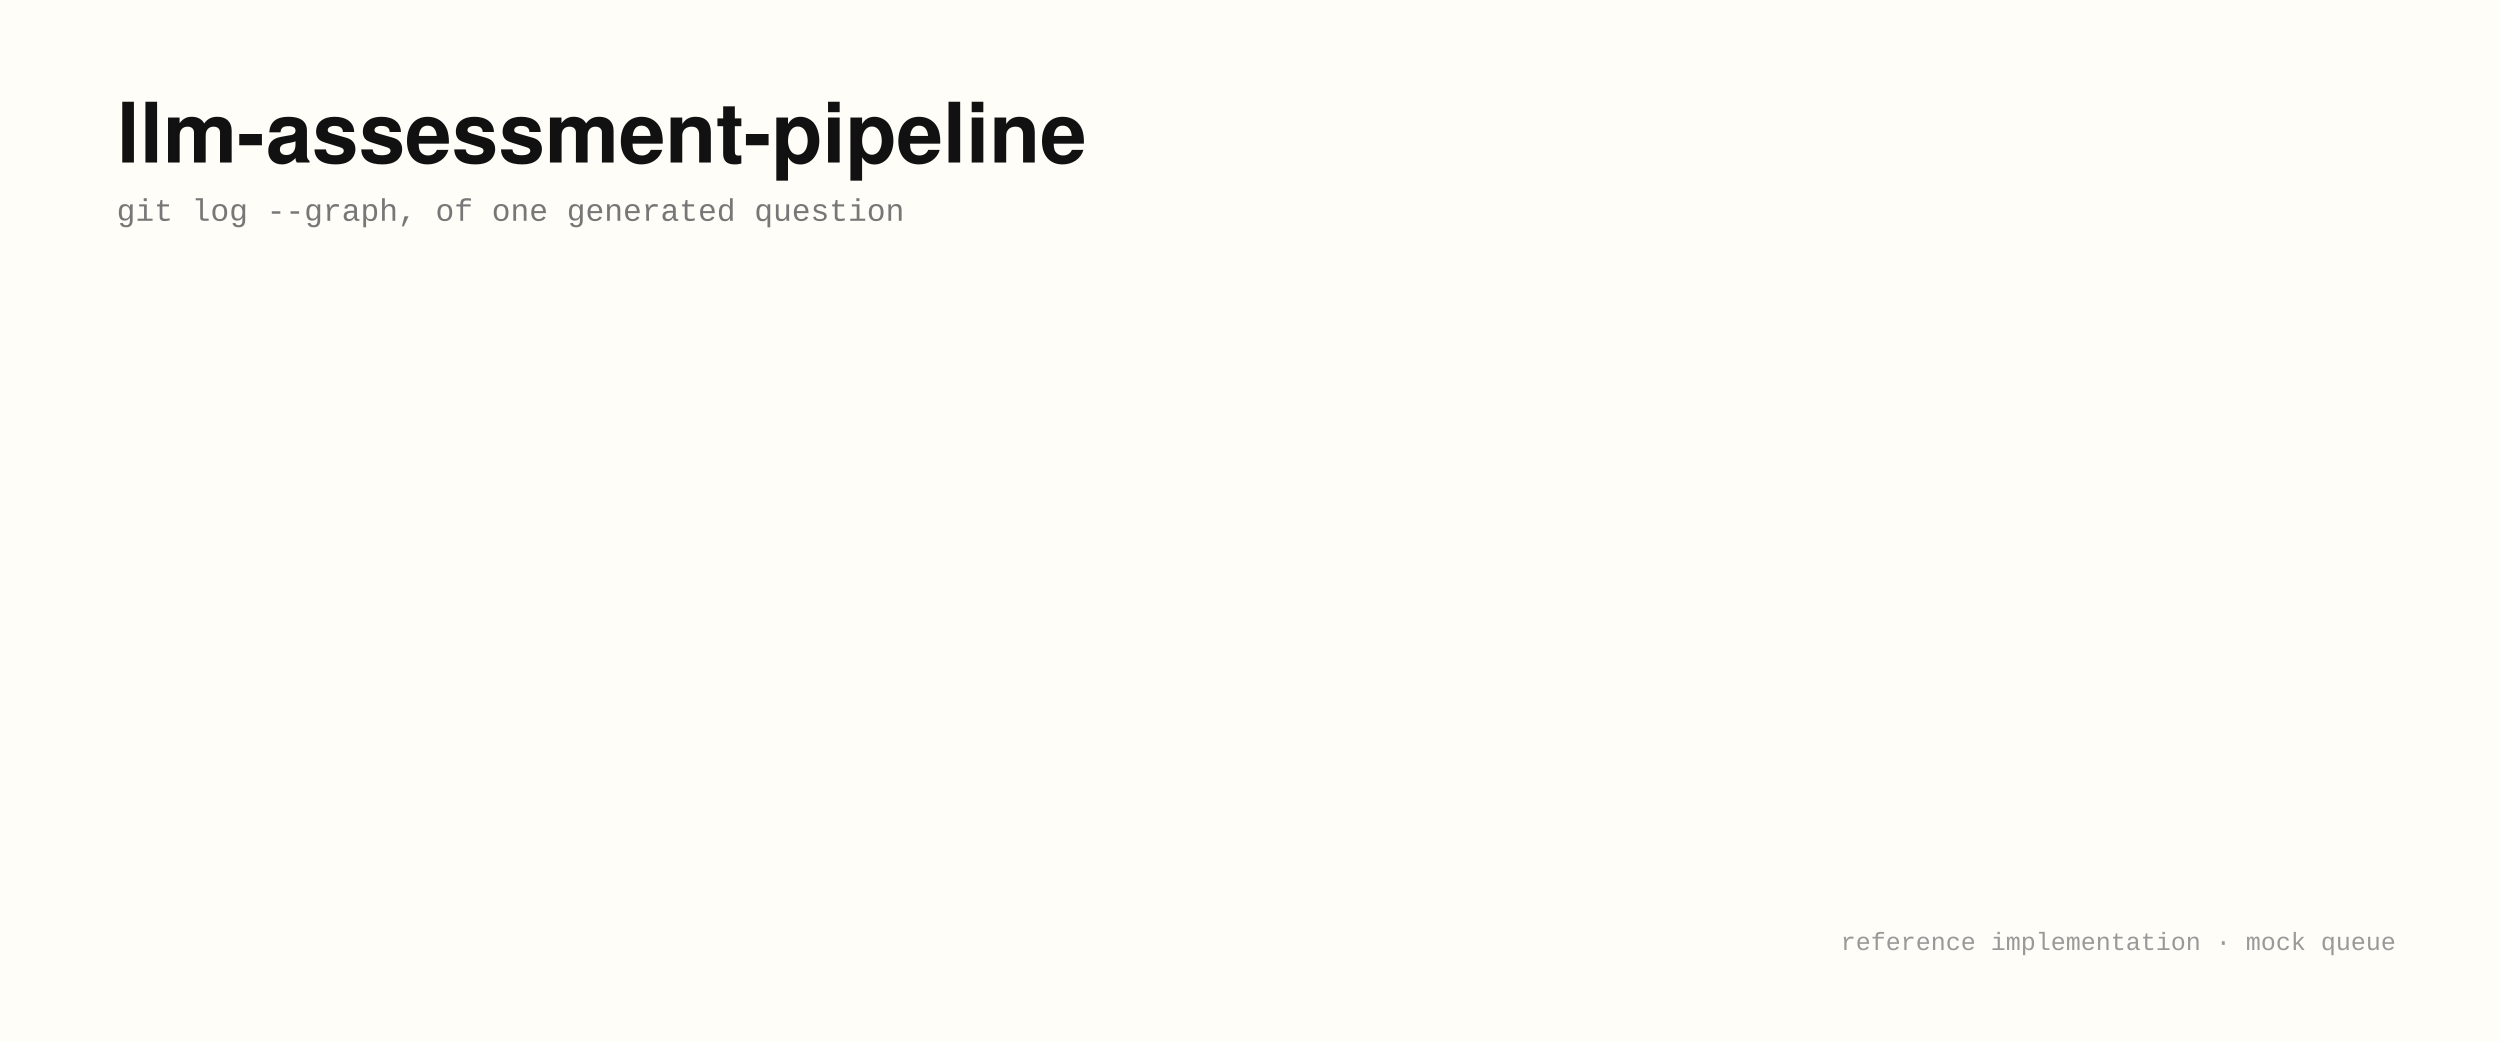
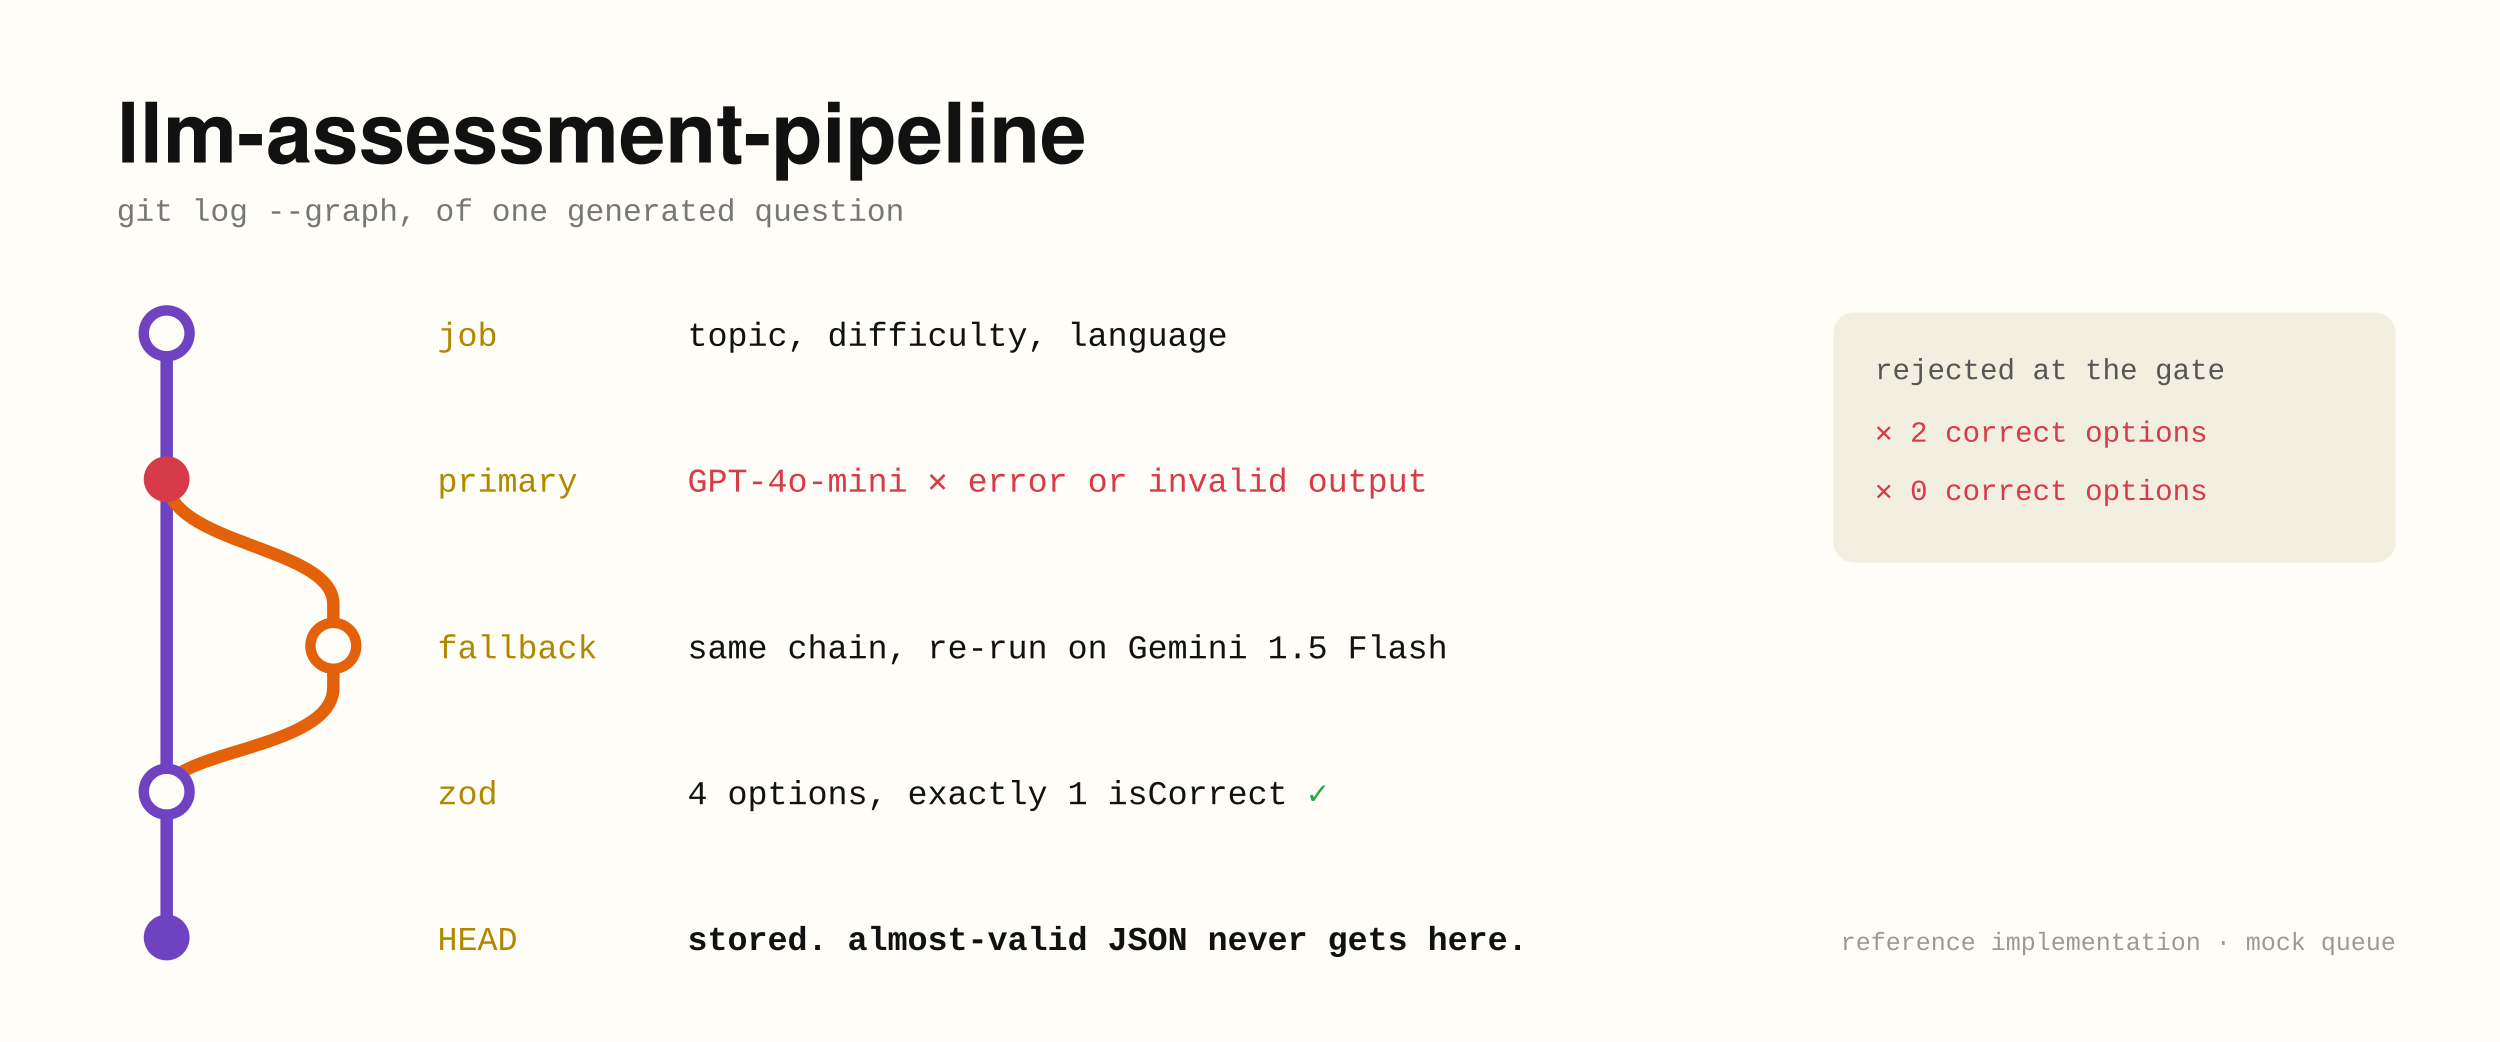
<svg xmlns="http://www.w3.org/2000/svg" width="1200" height="500" viewBox="0 0 1200 500" role="img" aria-label="llm-assessment-pipeline as a git graph: a job goes to GPT-4o-mini, which fails; a fallback branch re-runs the same chain on Gemini 1.5 Flash; Zod checks 4 options with exactly one correct; then it is stored. Two or zero correct options are rejected at the gate.">
  <style>.mo{font-family:ui-monospace,SFMono-Regular,Menlo,Consolas,"Courier New",monospace}.sa{font-family:"Helvetica Neue",Helvetica,Arial,sans-serif}.se{font-family:Georgia,"Times New Roman",serif}.bl{font-family:"Arial Black","Helvetica Neue",Helvetica,Arial,sans-serif}
- .in{opacity:0;animation:in .5s ease-out forwards}@keyframes in{from{opacity:0;transform:translateY(5px)}to{opacity:1;transform:none}}
- .dr{stroke-dasharray:1600;stroke-dashoffset:1600;animation:dr 2.2s ease-in-out forwards}@keyframes dr{to{stroke-dashoffset:0}}
+ .in{}@keyframes in{from{opacity:0;transform:translateY(5px)}to{opacity:1;transform:none}}
+ .dr{}@keyframes dr{to{stroke-dashoffset:0}}

@media (prefers-reduced-motion:reduce){*{animation:none!important;opacity:1!important;stroke-dashoffset:0!important}}</style>
  <rect width="1200" height="500" fill="#fffdf7" />
  <text x="56" y="78" class="sa" font-size="40" font-weight="700" fill="#111">llm-assessment-pipeline</text>
  <text x="56" y="106" class="mo" font-size="15" fill="#777">git log --graph, of one generated question</text>
  <g fill="none" stroke-width="6" stroke-linecap="round">
    <path class="dr" d="M80 160V450" stroke="#6f42c1" />
    <path class="dr" d="M80 230C80 262 160 262 160 290V330C160 360 80 360 80 380" stroke="#e36209" style="animation-delay:0.8s" />
  </g>
  <g class="mo" font-size="16">
    <g class="in" style="animation-delay:0.2s">
      <circle cx="80" cy="160" r="11" fill="#fffdf7" stroke="#6f42c1" stroke-width="5" />
      <text x="210" y="166" fill="#b08800">job</text>
      <text x="330" y="166" fill="#111">topic, difficulty, language</text>
    </g>
    <g class="in" style="animation-delay:0.5s">
      <circle cx="80" cy="230" r="11" fill="#d73a49" />
      <text x="210" y="236" fill="#b08800">primary</text>
      <text x="330" y="236" fill="#d73a49">GPT-4o-mini  ✕ error or invalid output</text>
    </g>
    <g class="in" style="animation-delay:1.1s">
      <circle cx="160" cy="310" r="11" fill="#fffdf7" stroke="#e36209" stroke-width="5" />
      <text x="210" y="316" fill="#b08800">fallback</text>
      <text x="330" y="316" fill="#111">same chain, re-run on Gemini 1.5 Flash</text>
    </g>
    <g class="in" style="animation-delay:1.6s">
      <circle cx="80" cy="380" r="11" fill="#fffdf7" stroke="#6f42c1" stroke-width="5" />
      <text x="210" y="386" fill="#b08800">zod</text>
      <text x="330" y="386" fill="#111">4 options, exactly 1 isCorrect  <tspan fill="#28a745">✓</tspan>
      </text>
    </g>
    <g class="in" style="animation-delay:2s">
      <circle cx="80" cy="450" r="11" fill="#6f42c1" />
      <text x="210" y="456" fill="#b08800">HEAD</text>
      <text x="330" y="456" fill="#111" font-weight="700">stored. almost-valid JSON never gets here.</text>
    </g>
  </g>
  <g class="in mo" font-size="14" style="animation-delay:2.3s">
    <rect x="880" y="150" width="270" height="120" rx="10" fill="#f3efe0" />
    <text x="900" y="182" fill="#555">rejected at the gate</text>
    <text x="900" y="212" fill="#d73a49">✕ 2 correct options</text>
    <text x="900" y="240" fill="#d73a49">✕ 0 correct options</text>
  </g>
  <text x="1150" y="456" text-anchor="end" class="mo" font-size="12" fill="#999">reference implementation · mock queue</text>
</svg>
